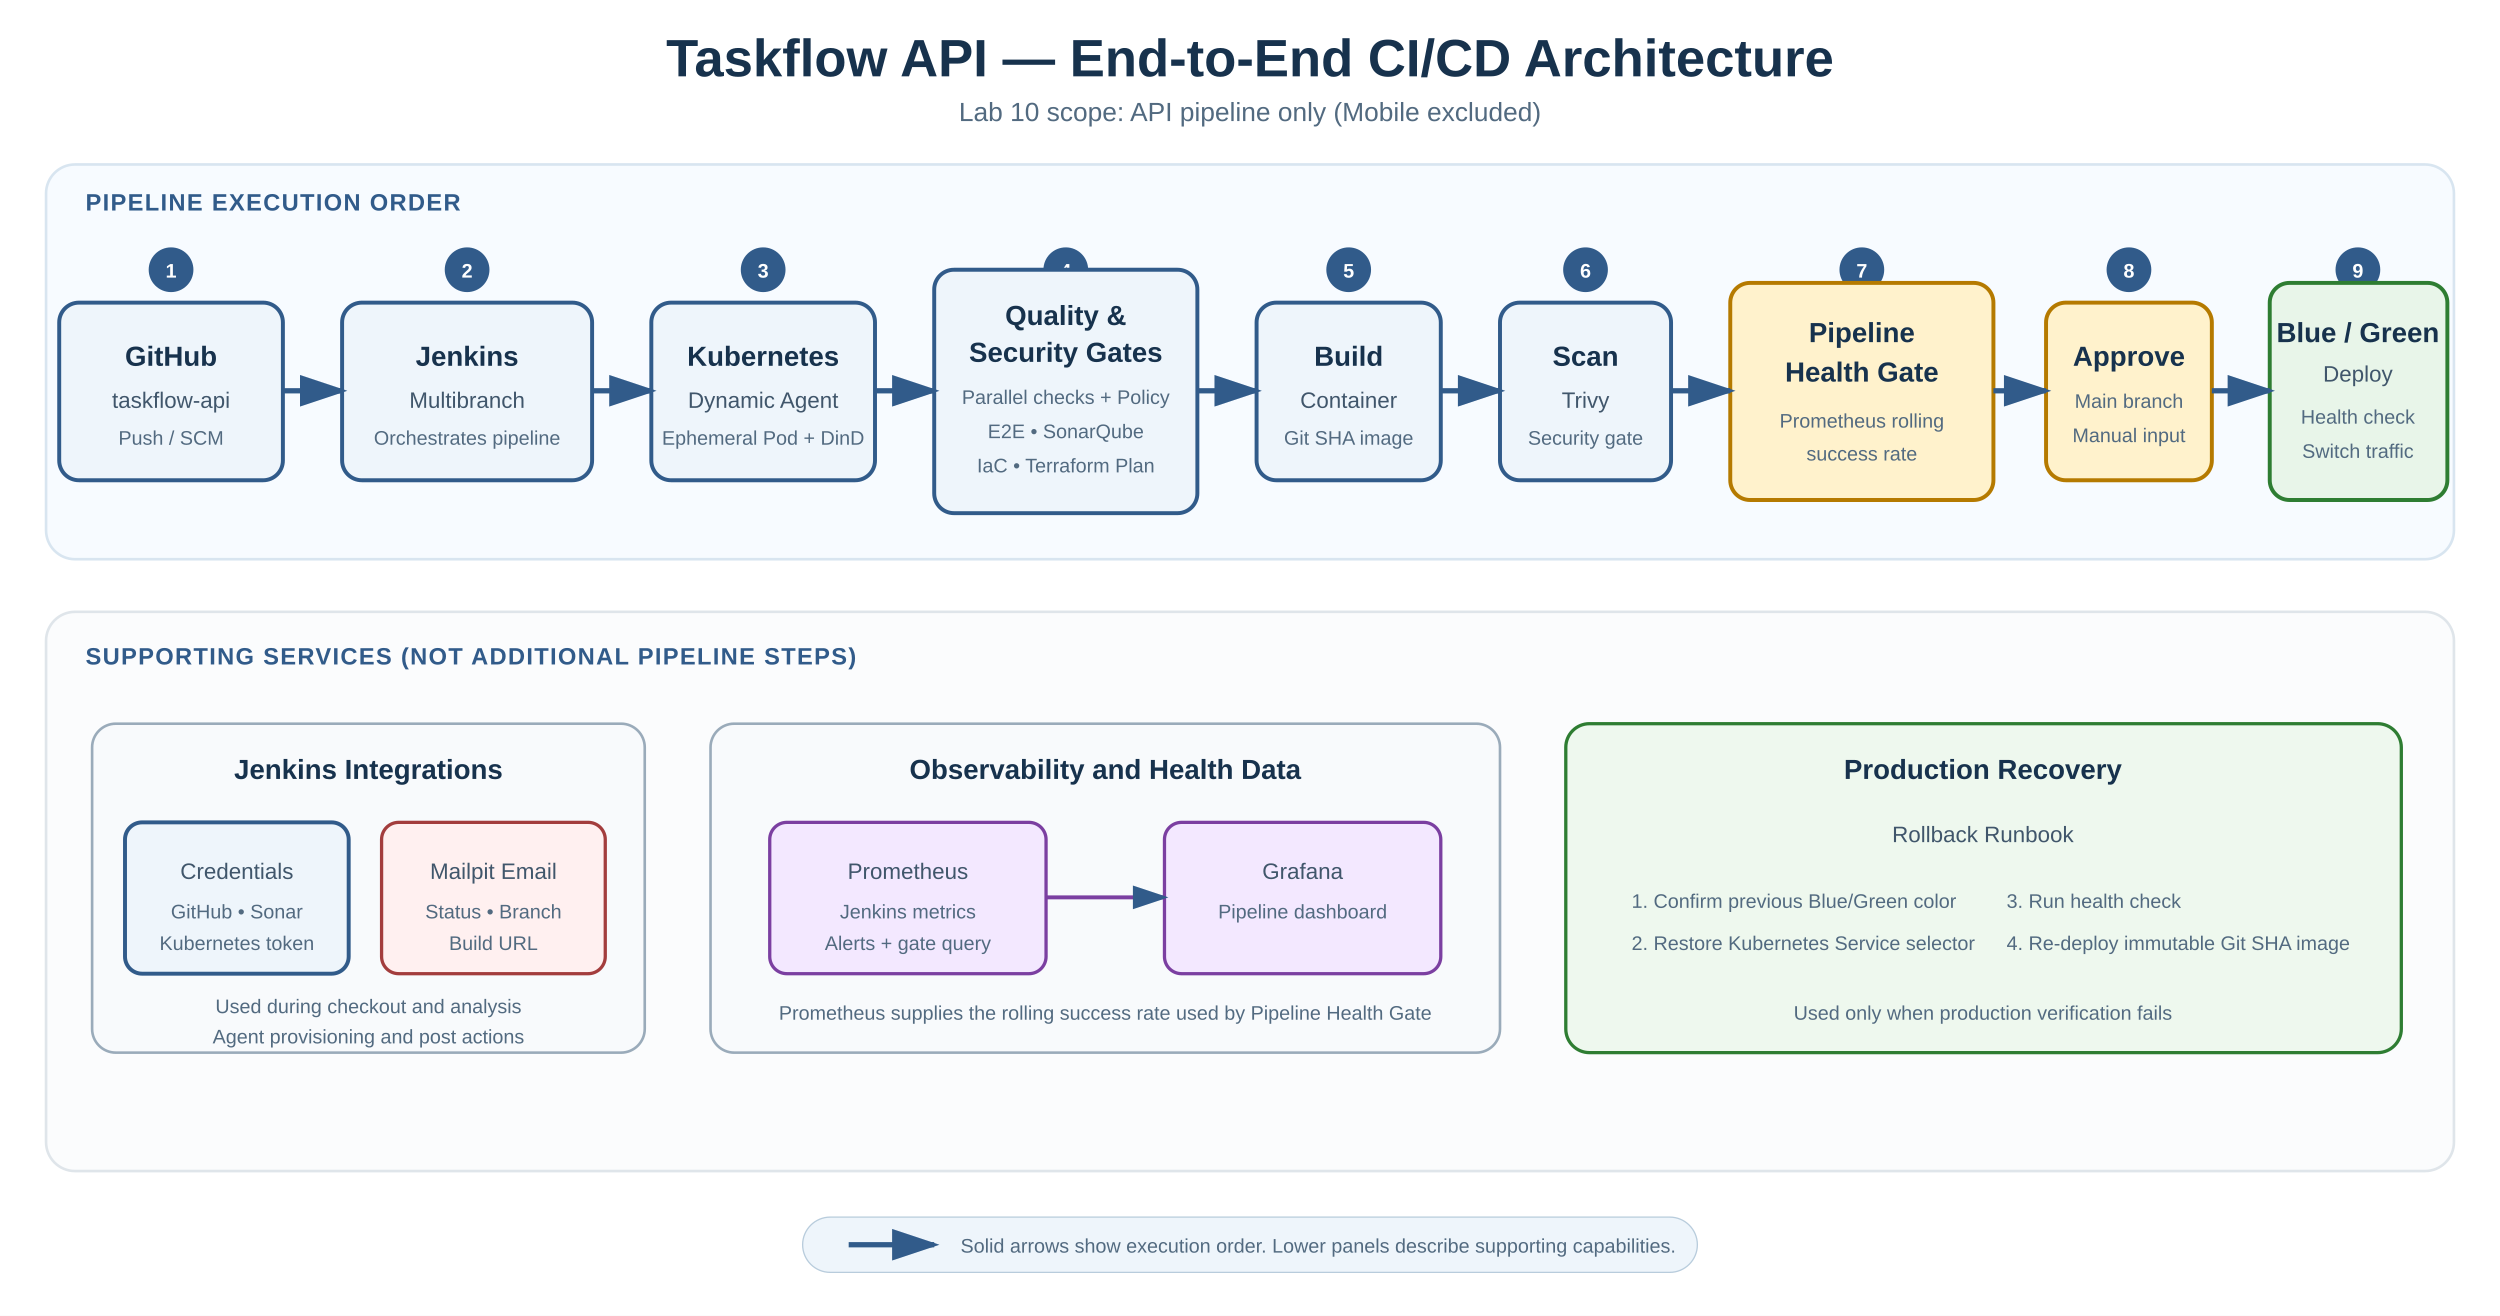
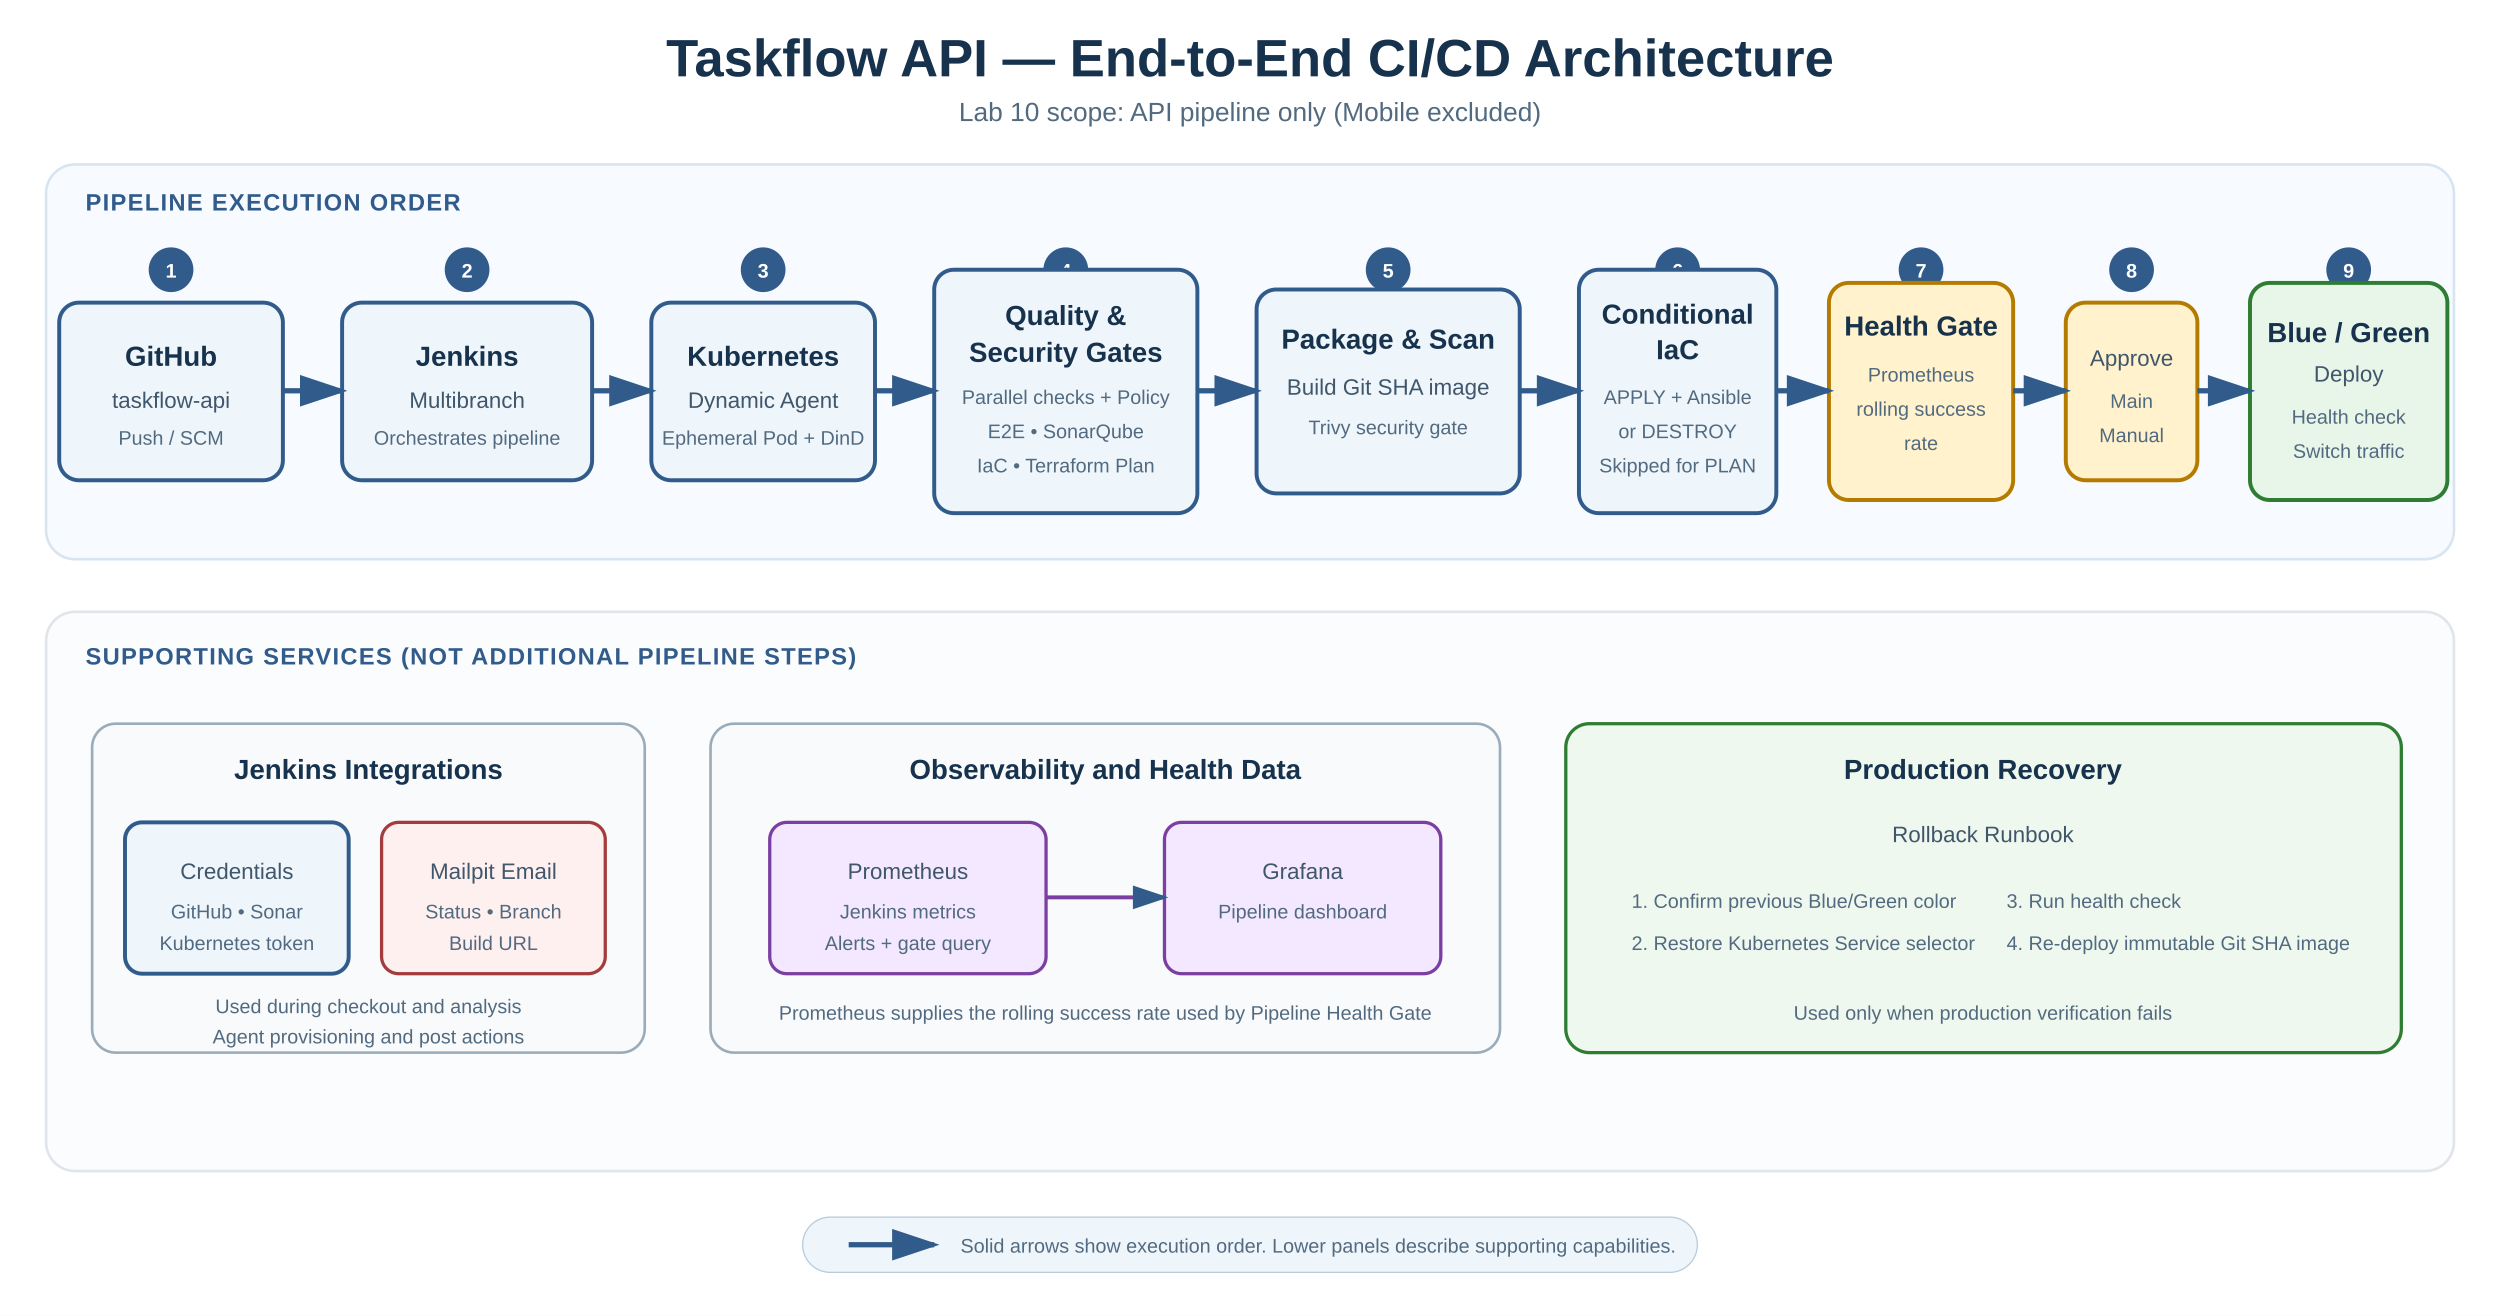
<svg xmlns="http://www.w3.org/2000/svg" width="1900" height="1000" viewBox="0 0 1900 1000">
  <defs>
    <marker id="arrow" markerWidth="10" markerHeight="10" refX="8" refY="3" orient="auto" markerUnits="strokeWidth">
      <path d="M0,0 L0,6 L9,3 z" fill="#315b8a" />
    </marker>
    <style>
      .title{font:700 40px Arial,sans-serif;fill:#17324d}.subtitle{font:20px Arial,sans-serif;fill:#526a80}.lane{font:700 18px Arial,sans-serif;fill:#315b8a;letter-spacing:1px}.label{font:700 21px Arial,sans-serif;fill:#17324d}.small{font:17px Arial,sans-serif;fill:#40566b}.tiny{font:15px Arial,sans-serif;fill:#526a80}.step{fill:#315b8a}.stepText{font:700 15px Arial,sans-serif;fill:#fff}.box{fill:#eef5fb;stroke:#315b8a;stroke-width:3}.gate{fill:#fff2cc;stroke:#b57a00;stroke-width:3}.deploy{fill:#e8f5e9;stroke:#2e7d32;stroke-width:3}.support{fill:#f8fafc;stroke:#9aabba;stroke-width:2}.observe{fill:#f3e8ff;stroke:#7b3fa1;stroke-width:2.5}.notify{fill:#fff0f0;stroke:#a33d3d;stroke-width:2.5}.rollback{fill:#eef8ee;stroke:#2e7d32;stroke-width:2.5}.arrow{stroke:#315b8a;stroke-width:4;fill:none;marker-end:url(#arrow)}.innerArrow{stroke:#7b3fa1;stroke-width:3;fill:none;marker-end:url(#arrow)}
    </style>
  </defs>
  <rect width="1900" height="1000" fill="#fff" />
  <text x="950" y="58" text-anchor="middle" class="title">Taskflow API — End-to-End CI/CD Architecture</text>
  <text x="950" y="92" text-anchor="middle" class="subtitle">Lab 10 scope: API pipeline only (Mobile excluded)</text>
  <rect x="35" y="125" width="1830" height="300" rx="22" fill="#f7fbff" stroke="#d8e5f0" stroke-width="2" />
  <text x="65" y="160" class="lane">PIPELINE EXECUTION ORDER</text>
  <circle cx="130" cy="205" r="17" class="step" />
  <text x="130" y="211" text-anchor="middle" class="stepText">1</text>
  <rect x="45" y="230" width="170" height="135" rx="15" class="box" />
  <text x="130" y="278" text-anchor="middle" class="label">GitHub</text>
  <text x="130" y="310" text-anchor="middle" class="small">taskflow-api</text>
  <text x="130" y="338" text-anchor="middle" class="tiny">Push / SCM</text>
  <circle cx="355" cy="205" r="17" class="step" />
  <text x="355" y="211" text-anchor="middle" class="stepText">2</text>
  <rect x="260" y="230" width="190" height="135" rx="15" class="box" />
  <text x="355" y="278" text-anchor="middle" class="label">Jenkins</text>
  <text x="355" y="310" text-anchor="middle" class="small">Multibranch</text>
  <text x="355" y="338" text-anchor="middle" class="tiny">Orchestrates pipeline</text>
  <circle cx="580" cy="205" r="17" class="step" />
  <text x="580" y="211" text-anchor="middle" class="stepText">3</text>
  <rect x="495" y="230" width="170" height="135" rx="15" class="box" />
  <text x="580" y="278" text-anchor="middle" class="label">Kubernetes</text>
  <text x="580" y="310" text-anchor="middle" class="small">Dynamic Agent</text>
  <text x="580" y="338" text-anchor="middle" class="tiny">Ephemeral Pod + DinD</text>
  <circle cx="810" cy="205" r="17" class="step" />
  <text x="810" y="211" text-anchor="middle" class="stepText">4</text>
  <rect x="710" y="205" width="200" height="185" rx="15" class="box" />
  <text x="810" y="247" text-anchor="middle" class="label">Quality &amp;</text>
  <text x="810" y="275" text-anchor="middle" class="label">Security Gates</text>
  <text x="810" y="307" text-anchor="middle" class="tiny">Parallel checks + Policy</text>
  <text x="810" y="333" text-anchor="middle" class="tiny">E2E • SonarQube</text>
  <text x="810" y="359" text-anchor="middle" class="tiny">IaC • Terraform Plan</text>
-   <circle cx="1025" cy="205" r="17" class="step" />
-   <text x="1025" y="211" text-anchor="middle" class="stepText">5</text>
-   <rect x="955" y="230" width="140" height="135" rx="15" class="box" />
-   <text x="1025" y="278" text-anchor="middle" class="label">Build</text>
-   <text x="1025" y="310" text-anchor="middle" class="small">Container</text>
-   <text x="1025" y="338" text-anchor="middle" class="tiny">Git SHA image</text>
-   <circle cx="1205" cy="205" r="17" class="step" />
-   <text x="1205" y="211" text-anchor="middle" class="stepText">6</text>
-   <rect x="1140" y="230" width="130" height="135" rx="15" class="box" />
-   <text x="1205" y="278" text-anchor="middle" class="label">Scan</text>
-   <text x="1205" y="310" text-anchor="middle" class="small">Trivy</text>
-   <text x="1205" y="338" text-anchor="middle" class="tiny">Security gate</text>
-   <circle cx="1415" cy="205" r="17" class="step" />
-   <text x="1415" y="211" text-anchor="middle" class="stepText">7</text>
-   <rect x="1315" y="215" width="200" height="165" rx="15" class="gate" />
-   <text x="1415" y="260" text-anchor="middle" class="label">Pipeline</text>
-   <text x="1415" y="290" text-anchor="middle" class="label">Health Gate</text>
-   <text x="1415" y="325" text-anchor="middle" class="tiny">Prometheus rolling</text>
-   <text x="1415" y="350" text-anchor="middle" class="tiny">success rate</text>
-   <circle cx="1618" cy="205" r="17" class="step" />
-   <text x="1618" y="211" text-anchor="middle" class="stepText">8</text>
-   <rect x="1555" y="230" width="126" height="135" rx="15" class="gate" />
-   <text x="1618" y="278" text-anchor="middle" class="label">Approve</text>
-   <text x="1618" y="310" text-anchor="middle" class="tiny">Main branch</text>
-   <text x="1618" y="336" text-anchor="middle" class="tiny">Manual input</text>
-   <circle cx="1792" cy="205" r="17" class="step" />
-   <text x="1792" y="211" text-anchor="middle" class="stepText">9</text>
-   <rect x="1725" y="215" width="135" height="165" rx="15" class="deploy" />
-   <text x="1792" y="260" text-anchor="middle" class="label">Blue / Green</text>
-   <text x="1792" y="290" text-anchor="middle" class="small">Deploy</text>
-   <text x="1792" y="322" text-anchor="middle" class="tiny">Health check</text>
-   <text x="1792" y="348" text-anchor="middle" class="tiny">Switch traffic</text>
+   <circle cx="1055" cy="205" r="17" class="step" />
+   <text x="1055" y="211" text-anchor="middle" class="stepText">5</text>
+   <rect x="955" y="220" width="200" height="155" rx="15" class="box" />
+   <text x="1055" y="265" text-anchor="middle" class="label">Package &amp; Scan</text>
+   <text x="1055" y="300" text-anchor="middle" class="small">Build Git SHA image</text>
+   <text x="1055" y="330" text-anchor="middle" class="tiny">Trivy security gate</text>
+   <circle cx="1275" cy="205" r="17" class="step" />
+   <text x="1275" y="211" text-anchor="middle" class="stepText">6</text>
+   <rect x="1200" y="205" width="150" height="185" rx="15" class="box" />
+   <text x="1275" y="246" text-anchor="middle" class="label">Conditional</text>
+   <text x="1275" y="273" text-anchor="middle" class="label">IaC</text>
+   <text x="1275" y="307" text-anchor="middle" class="tiny">APPLY + Ansible</text>
+   <text x="1275" y="333" text-anchor="middle" class="tiny">or DESTROY</text>
+   <text x="1275" y="359" text-anchor="middle" class="tiny">Skipped for PLAN</text>
+   <circle cx="1460" cy="205" r="17" class="step" />
+   <text x="1460" y="211" text-anchor="middle" class="stepText">7</text>
+   <rect x="1390" y="215" width="140" height="165" rx="15" class="gate" />
+   <text x="1460" y="255" text-anchor="middle" class="label">Health Gate</text>
+   <text x="1460" y="290" text-anchor="middle" class="tiny">Prometheus</text>
+   <text x="1460" y="316" text-anchor="middle" class="tiny">rolling success</text>
+   <text x="1460" y="342" text-anchor="middle" class="tiny">rate</text>
+   <circle cx="1620" cy="205" r="17" class="step" />
+   <text x="1620" y="211" text-anchor="middle" class="stepText">8</text>
+   <rect x="1570" y="230" width="100" height="135" rx="15" class="gate" />
+   <text x="1620" y="278" text-anchor="middle" class="small">Approve</text>
+   <text x="1620" y="310" text-anchor="middle" class="tiny">Main</text>
+   <text x="1620" y="336" text-anchor="middle" class="tiny">Manual</text>
+   <circle cx="1785" cy="205" r="17" class="step" />
+   <text x="1785" y="211" text-anchor="middle" class="stepText">9</text>
+   <rect x="1710" y="215" width="150" height="165" rx="15" class="deploy" />
+   <text x="1785" y="260" text-anchor="middle" class="label">Blue / Green</text>
+   <text x="1785" y="290" text-anchor="middle" class="small">Deploy</text>
+   <text x="1785" y="322" text-anchor="middle" class="tiny">Health check</text>
+   <text x="1785" y="348" text-anchor="middle" class="tiny">Switch traffic</text>
  <path d="M215 297 H260" class="arrow" />
  <path d="M450 297 H495" class="arrow" />
  <path d="M665 297 H710" class="arrow" />
  <path d="M910 297 H955" class="arrow" />
-   <path d="M1095 297 H1140" class="arrow" />
-   <path d="M1270 297 H1315" class="arrow" />
-   <path d="M1515 297 H1555" class="arrow" />
-   <path d="M1681 297 H1725" class="arrow" />
+   <path d="M1155 297 H1200" class="arrow" />
+   <path d="M1350 297 H1390" class="arrow" />
+   <path d="M1530 297 H1570" class="arrow" />
+   <path d="M1670 297 H1710" class="arrow" />
  <rect x="35" y="465" width="1830" height="425" rx="22" fill="#fbfcfd" stroke="#dfe5ea" stroke-width="2" />
  <text x="65" y="505" class="lane">SUPPORTING SERVICES (NOT ADDITIONAL PIPELINE STEPS)</text>
  <rect x="70" y="550" width="420" height="250" rx="18" class="support" />
  <text x="280" y="592" text-anchor="middle" class="label">Jenkins Integrations</text>
  <rect x="95" y="625" width="170" height="115" rx="13" class="box" />
  <text x="180" y="668" text-anchor="middle" class="small">Credentials</text>
  <text x="180" y="698" text-anchor="middle" class="tiny">GitHub • Sonar</text>
  <text x="180" y="722" text-anchor="middle" class="tiny">Kubernetes token</text>
  <rect x="290" y="625" width="170" height="115" rx="13" class="notify" />
  <text x="375" y="668" text-anchor="middle" class="small">Mailpit Email</text>
  <text x="375" y="698" text-anchor="middle" class="tiny">Status • Branch</text>
  <text x="375" y="722" text-anchor="middle" class="tiny">Build URL</text>
  <text x="280" y="770" text-anchor="middle" class="tiny">Used during checkout and analysis</text>
  <text x="280" y="793" text-anchor="middle" class="tiny">Agent provisioning and post actions</text>
  <rect x="540" y="550" width="600" height="250" rx="18" class="support" />
  <text x="840" y="592" text-anchor="middle" class="label">Observability and Health Data</text>
  <rect x="585" y="625" width="210" height="115" rx="13" class="observe" />
  <text x="690" y="668" text-anchor="middle" class="small">Prometheus</text>
  <text x="690" y="698" text-anchor="middle" class="tiny">Jenkins metrics</text>
  <text x="690" y="722" text-anchor="middle" class="tiny">Alerts + gate query</text>
  <rect x="885" y="625" width="210" height="115" rx="13" class="observe" />
  <text x="990" y="668" text-anchor="middle" class="small">Grafana</text>
  <text x="990" y="698" text-anchor="middle" class="tiny">Pipeline dashboard</text>
  <path d="M795 682 H885" class="innerArrow" />
  <text x="840" y="775" text-anchor="middle" class="tiny">Prometheus supplies the rolling success rate used by Pipeline Health Gate</text>
  <rect x="1190" y="550" width="635" height="250" rx="18" class="rollback" />
  <text x="1507" y="592" text-anchor="middle" class="label">Production Recovery</text>
  <text x="1507" y="640" text-anchor="middle" class="small">Rollback Runbook</text>
  <text x="1240" y="690" class="tiny">1. Confirm previous Blue/Green color</text>
  <text x="1240" y="722" class="tiny">2. Restore Kubernetes Service selector</text>
  <text x="1525" y="690" class="tiny">3. Run health check</text>
  <text x="1525" y="722" class="tiny">4. Re-deploy immutable Git SHA image</text>
  <text x="1507" y="775" text-anchor="middle" class="tiny">Used only when production verification fails</text>
  <rect x="610" y="925" width="680" height="42" rx="21" fill="#eef5fb" stroke="#b8ccdc" />
  <path d="M645 946 H710" class="arrow" />
  <text x="730" y="952" class="tiny">Solid arrows show execution order. Lower panels describe supporting capabilities.</text>
</svg>
